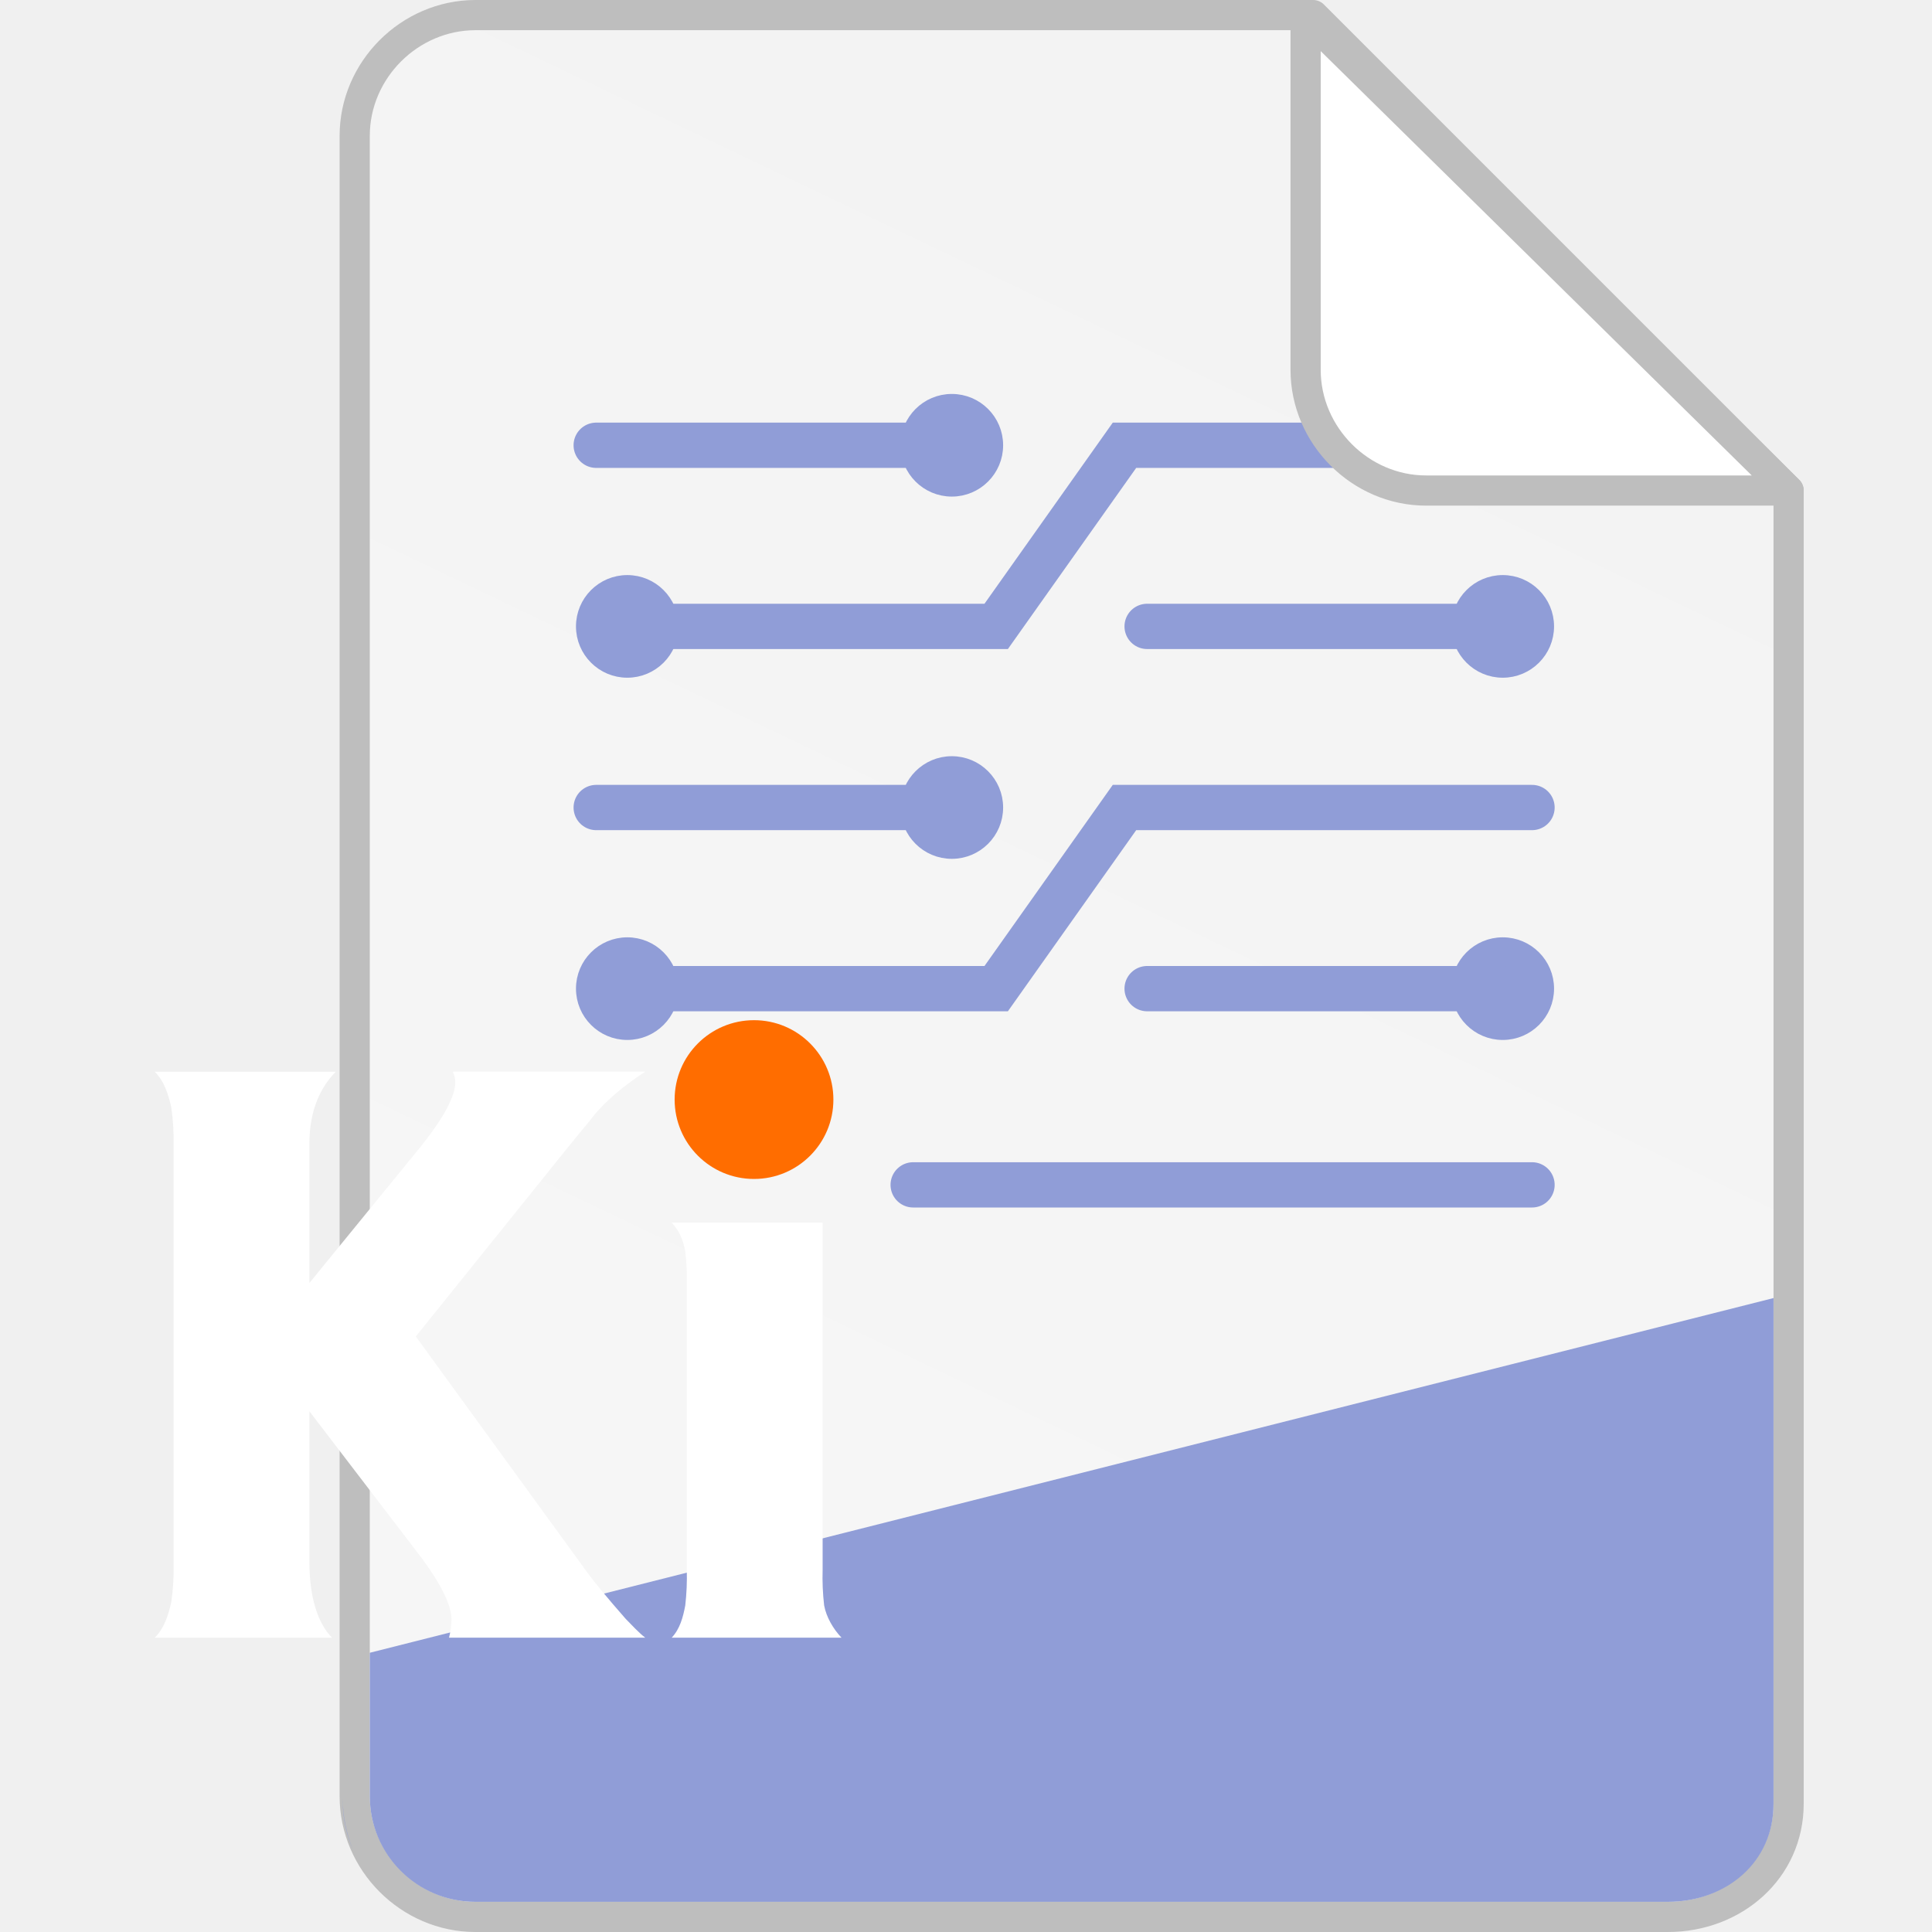
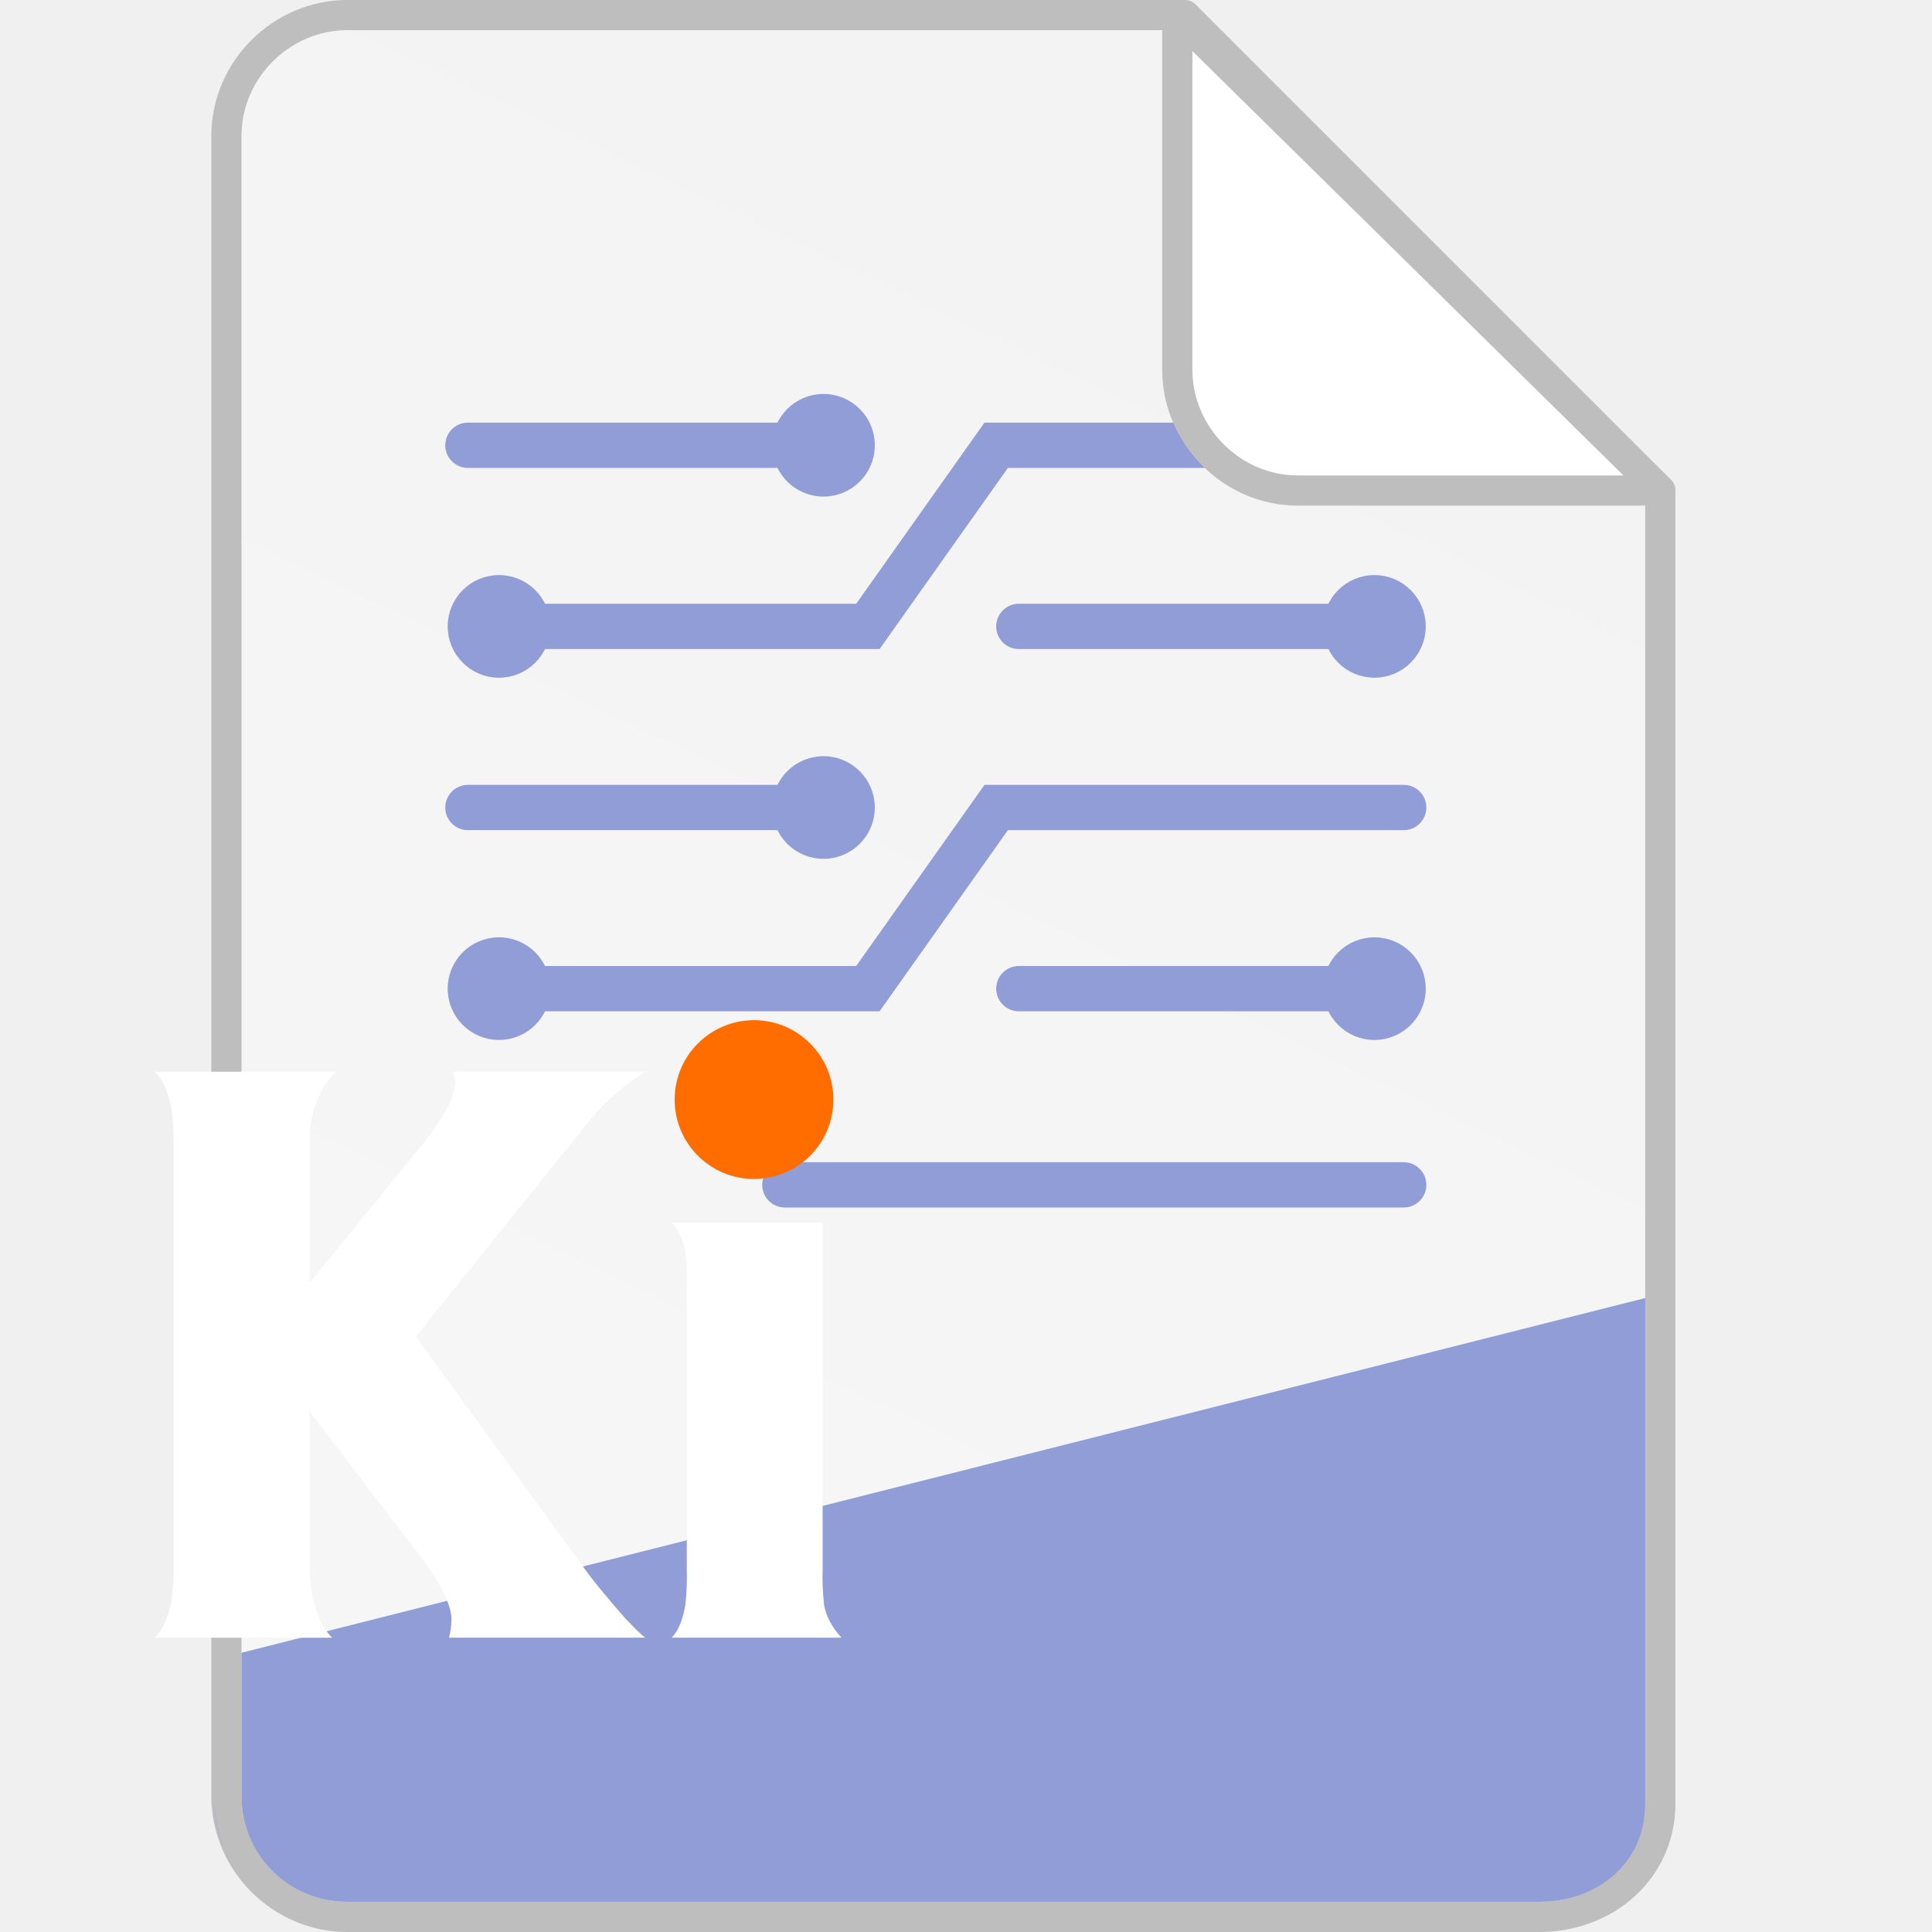
<svg xmlns="http://www.w3.org/2000/svg" xmlns:xlink="http://www.w3.org/1999/xlink" id="Слой_1" data-name="Слой 1" viewBox="0 0 256 256" version="1.1" width="256" height="256">
  <defs id="defs159429">
    <marker style="overflow:visible" id="marker2284" refX="0" refY="0" orient="auto">
      <path transform="matrix(0.2,0,0,0.2,1.48,0.2)" style="fill:#909dd7;fill-opacity:1;fill-rule:evenodd;stroke:#909dd7;stroke-width:1pt;stroke-opacity:1" d="m -2.5,-1 c 0,2.76 -2.24,5 -5,5 -2.76,0 -5,-2.24 -5,-5 0,-2.76 2.24,-5 5,-5 2.76,0 5,2.24 5,5 z" id="path2282" />
    </marker>
    <marker style="overflow:visible" id="marker1956" refX="0" refY="0" orient="auto">
      <path transform="matrix(0.2,0,0,0.2,1.48,0.2)" style="fill:#909dd7;fill-opacity:1;fill-rule:evenodd;stroke:#909dd7;stroke-width:1pt;stroke-opacity:1" d="m -2.5,-1 c 0,2.76 -2.24,5 -5,5 -2.76,0 -5,-2.24 -5,-5 0,-2.76 2.24,-5 5,-5 2.76,0 5,2.24 5,5 z" id="path1954" />
    </marker>
    <marker style="overflow:visible" id="marker1946" refX="0" refY="0" orient="auto">
      <path transform="matrix(0.2,0,0,0.2,1.48,0.2)" style="fill:#909dd7;fill-opacity:1;fill-rule:evenodd;stroke:#909dd7;stroke-width:1pt;stroke-opacity:1" d="m -2.5,-1 c 0,2.76 -2.24,5 -5,5 -2.76,0 -5,-2.24 -5,-5 0,-2.76 2.24,-5 5,-5 2.76,0 5,2.24 5,5 z" id="path1944" />
    </marker>
    <marker style="overflow:visible" id="marker1936" refX="0" refY="0" orient="auto">
      <path transform="matrix(0.2,0,0,0.2,1.48,0.2)" style="fill:#909dd7;fill-opacity:1;fill-rule:evenodd;stroke:#909dd7;stroke-width:1pt;stroke-opacity:1" d="m -2.5,-1 c 0,2.76 -2.24,5 -5,5 -2.76,0 -5,-2.24 -5,-5 0,-2.76 2.24,-5 5,-5 2.76,0 5,2.24 5,5 z" id="path1934" />
    </marker>
    <marker style="overflow:visible" id="marker1926" refX="0" refY="0" orient="auto">
      <path transform="matrix(0.2,0,0,0.2,1.48,0.2)" style="fill:#909dd7;fill-opacity:1;fill-rule:evenodd;stroke:#909dd7;stroke-width:1pt;stroke-opacity:1" d="m -2.5,-1 c 0,2.76 -2.24,5 -5,5 -2.76,0 -5,-2.24 -5,-5 0,-2.76 2.24,-5 5,-5 2.76,0 5,2.24 5,5 z" id="path1924" />
    </marker>
    <marker style="overflow:visible" id="marker1676" refX="0" refY="0" orient="auto">
      <path transform="matrix(0.2,0,0,0.2,1.48,0.2)" style="fill:#909dd7;fill-opacity:1;fill-rule:evenodd;stroke:#909dd7;stroke-width:1pt;stroke-opacity:1" d="m -2.5,-1 c 0,2.76 -2.24,5 -5,5 -2.76,0 -5,-2.24 -5,-5 0,-2.76 2.24,-5 5,-5 2.76,0 5,2.24 5,5 z" id="path1674" />
    </marker>
    <marker style="overflow:visible" id="marker3727" refX="0" refY="0" orient="auto">
      <path transform="matrix(0.2,0,0,0.2,1.48,0.2)" style="fill:#909dd7;fill-opacity:1;fill-rule:evenodd;stroke:#909dd7;stroke-width:1pt;stroke-opacity:1" d="m -2.5,-1 c 0,2.76 -2.24,5 -5,5 -2.76,0 -5,-2.24 -5,-5 0,-2.76 2.24,-5 5,-5 2.76,0 5,2.24 5,5 z" id="path3725" />
    </marker>
    <marker style="overflow:visible" id="marker3403" refX="0" refY="0" orient="auto">
      <path transform="matrix(0.2,0,0,0.2,1.48,0.2)" style="fill:#909dd7;fill-opacity:1;fill-rule:evenodd;stroke:#909dd7;stroke-width:1pt;stroke-opacity:1" d="m -2.5,-1 c 0,2.76 -2.24,5 -5,5 -2.76,0 -5,-2.24 -5,-5 0,-2.76 2.24,-5 5,-5 2.76,0 5,2.24 5,5 z" id="path3401" />
    </marker>
    <marker style="overflow:visible" id="marker3269" refX="0" refY="0" orient="auto">
      <path transform="matrix(0.2,0,0,0.2,1.48,0.2)" style="fill:#909dd7;fill-opacity:1;fill-rule:evenodd;stroke:#909dd7;stroke-width:1pt;stroke-opacity:1" d="m -2.5,-1 c 0,2.76 -2.24,5 -5,5 -2.76,0 -5,-2.24 -5,-5 0,-2.76 2.24,-5 5,-5 2.76,0 5,2.24 5,5 z" id="path3267" />
    </marker>
    <style id="style159427">.cls-1{fill:#1a81c4;}</style>
-     <linearGradient xlink:href="#radialGradient1350" id="linearGradient5941" gradientUnits="userSpaceOnUse" gradientTransform="matrix(3.72454,0,0,3.72454,382.2063,282.4442)" x1="-160.867" y1="118.533" x2="-67.733" y2="-76.2" />
+     <linearGradient xlink:href="#radialGradient1350" id="linearGradient5941" gradientUnits="userSpaceOnUse" gradientTransform="matrix(3.72454,0,0,3.72454,365.2063,282.4442)" x1="-160.867" y1="118.533" x2="-67.733" y2="-76.2" />
    <radialGradient id="radialGradient1350" cx="50.009" cy="23.272" r="28.023" gradientTransform="matrix(0,-0.4596185,0.818261,0,80.07145,-81.23916)" gradientUnits="userSpaceOnUse">
      <stop offset="0" stop-color="#2b4bed" id="stop1346" style="stop-color:#ffffff;stop-opacity:1" />
      <stop offset="1" stop-color="#2b2fb7" id="stop1348" style="stop-color:#f3f3f3;stop-opacity:1" />
    </radialGradient>
    <radialGradient id="radialGradient1350-3" cx="50.009" cy="23.272" r="28.023" gradientTransform="matrix(0,-0.4596185,0.818261,0,80.07145,-81.23916)" gradientUnits="userSpaceOnUse">
      <stop offset="0" stop-color="#2b4bed" id="stop1346-6" style="stop-color:#ffffff;stop-opacity:1" />
      <stop offset="1" stop-color="#2b2fb7" id="stop1348-7" style="stop-color:#f3f3f3;stop-opacity:1" />
    </radialGradient>
    <clipPath clipPathUnits="userSpaceOnUse" id="clipPath1720">
      <rect style="fill:none;fill-opacity:1;stroke:#333333;stroke-width:2;stroke-linecap:round;stroke-linejoin:round;stroke-miterlimit:4;stroke-dasharray:none;stroke-opacity:1" id="rect1722" width="16" height="16" x="8" y="5" ry="2.656" />
    </clipPath>
    <clipPath clipPathUnits="userSpaceOnUse" id="clipPath2395">
      <rect style="fill:none;fill-opacity:1;stroke:#333333;stroke-width:2;stroke-linecap:round;stroke-linejoin:round;stroke-miterlimit:4;stroke-dasharray:none;stroke-opacity:1" id="rect2393" width="16" height="16" x="8" y="5" ry="2.656" />
    </clipPath>
    <radialGradient id="radialGradient1350-5" cx="50.009" cy="23.272" r="28.023" gradientTransform="matrix(0,-0.4596185,0.818261,0,80.07145,-81.23916)" gradientUnits="userSpaceOnUse">
      <stop offset="0" stop-color="#2b4bed" id="stop1346-3" style="stop-color:#ffffff;stop-opacity:1" />
      <stop offset="1" stop-color="#2b2fb7" id="stop1348-5" style="stop-color:#f3f3f3;stop-opacity:1" />
    </radialGradient>
    <radialGradient id="radialGradient2461" cx="50.009" cy="23.272" r="28.023" gradientTransform="matrix(0,-0.4596185,0.818261,0,80.07145,-81.23916)" gradientUnits="userSpaceOnUse">
      <stop offset="0" stop-color="#2b4bed" id="stop2457" style="stop-color:#ffffff;stop-opacity:1" />
      <stop offset="1" stop-color="#2b2fb7" id="stop2459" style="stop-color:#f3f3f3;stop-opacity:1" />
    </radialGradient>
    <clipPath clipPathUnits="userSpaceOnUse" id="clipPath1720-0">
      <rect style="fill:none;fill-opacity:1;stroke:#333333;stroke-width:2;stroke-linecap:round;stroke-linejoin:round;stroke-miterlimit:4;stroke-dasharray:none;stroke-opacity:1" id="rect1722-9" width="16" height="16" x="8" y="5" ry="2.656" />
    </clipPath>
    <clipPath clipPathUnits="userSpaceOnUse" id="clipPath2473">
      <rect style="fill:none;fill-opacity:1;stroke:#333333;stroke-width:2;stroke-linecap:round;stroke-linejoin:round;stroke-miterlimit:4;stroke-dasharray:none;stroke-opacity:1" id="rect2471" width="16" height="16" x="8" y="5" ry="2.656" />
    </clipPath>
    <radialGradient id="radialGradient1350-7" cx="50.009" cy="23.272" r="28.023" gradientTransform="matrix(0,-0.4596185,0.818261,0,80.07145,-81.23916)" gradientUnits="userSpaceOnUse">
      <stop offset="0" stop-color="#2b4bed" id="stop1346-36" style="stop-color:#ffffff;stop-opacity:1" />
      <stop offset="1" stop-color="#2b2fb7" id="stop1348-1" style="stop-color:#f3f3f3;stop-opacity:1" />
    </radialGradient>
    <radialGradient id="radialGradient2612" cx="50.009" cy="23.272" r="28.023" gradientTransform="matrix(0,-0.4596185,0.818261,0,80.07145,-81.23916)" gradientUnits="userSpaceOnUse">
      <stop offset="0" stop-color="#2b4bed" id="stop2608" style="stop-color:#ffffff;stop-opacity:1" />
      <stop offset="1" stop-color="#2b2fb7" id="stop2610" style="stop-color:#f3f3f3;stop-opacity:1" />
    </radialGradient>
    <clipPath clipPathUnits="userSpaceOnUse" id="clipPath1720-7">
      <rect style="fill:none;fill-opacity:1;stroke:#333333;stroke-width:2;stroke-linecap:round;stroke-linejoin:round;stroke-miterlimit:4;stroke-dasharray:none;stroke-opacity:1" id="rect1722-8" width="16" height="16" x="8" y="5" ry="2.656" />
    </clipPath>
    <clipPath clipPathUnits="userSpaceOnUse" id="clipPath2624">
      <rect style="fill:none;fill-opacity:1;stroke:#333333;stroke-width:2;stroke-linecap:round;stroke-linejoin:round;stroke-miterlimit:4;stroke-dasharray:none;stroke-opacity:1" id="rect2622" width="16" height="16" x="8" y="5" ry="2.656" />
    </clipPath>
    <radialGradient id="radialGradient1350-36" cx="50.009" cy="23.272" r="28.023" gradientTransform="matrix(0,-0.4596185,0.818261,0,80.07145,-81.23916)" gradientUnits="userSpaceOnUse">
      <stop offset="0" stop-color="#2b4bed" id="stop1346-7" style="stop-color:#ffffff;stop-opacity:1" />
      <stop offset="1" stop-color="#2b2fb7" id="stop1348-53" style="stop-color:#f3f3f3;stop-opacity:1" />
    </radialGradient>
    <linearGradient id="Безымянный_градиент_10" x1="50.009" x2="50.009" y2="100" gradientUnits="userSpaceOnUse" gradientTransform="matrix(0.4589237,0,0,0.4596185,76.16344,-114.9204)">
      <stop offset="0" stop-color="#2b4bb7" id="stop5398" />
      <stop offset="1" stop-color="#2b2fb7" id="stop5400" />
    </linearGradient>
    <radialGradient id="Безымянный_градиент_28" cx="50.009" cy="23.272" r="28.023" gradientTransform="matrix(0,-0.4596185,0.818261,0,80.07145,-81.23916)" gradientUnits="userSpaceOnUse">
      <stop offset="0" stop-color="#2b4bed" id="stop5403" />
      <stop offset="1" stop-color="#2b2fb7" id="stop5405" />
    </radialGradient>
    <radialGradient xlink:href="#%D0%91%D0%B5%D0%B7%D1%8B%D0%BC%D1%8F%D0%BD%D0%BD%D1%8B%D0%B9_%D0%B3%D1%80%D0%B0%D0%B4%D0%B8%D0%B5%D0%BD%D1%82_114" id="radialGradient6102" gradientUnits="userSpaceOnUse" cx="47.361" cy="53.197" r="38.302" gradientTransform="matrix(0.4589237,0,0,0.4596185,76.16344,-114.9204)" />
    <radialGradient id="Безымянный_градиент_114" cx="47.361" cy="53.197" r="38.302" gradientUnits="userSpaceOnUse">
      <stop offset="0.001" stop-color="#fff" stop-opacity="0" id="stop5411" />
      <stop offset="0.148" stop-color="#fbfbfb" stop-opacity="0.039" id="stop5413" />
      <stop offset="0.372" stop-color="#f1f1f1" stop-opacity="0.146" id="stop5415" />
      <stop offset="0.647" stop-color="#e0e0e0" stop-opacity="0.322" id="stop5417" />
      <stop offset="0.958" stop-color="#c9c9c8" stop-opacity="0.564" id="stop5419" />
      <stop offset="1" stop-color="#c6c6c5" stop-opacity="0.6" id="stop5421" />
    </radialGradient>
    <radialGradient xlink:href="#%D0%91%D0%B5%D0%B7%D1%8B%D0%BC%D1%8F%D0%BD%D0%BD%D1%8B%D0%B9_%D0%B3%D1%80%D0%B0%D0%B4%D0%B8%D0%B5%D0%BD%D1%82_114" id="radialGradient6104" gradientUnits="userSpaceOnUse" cx="47.361" cy="53.197" r="38.302" gradientTransform="matrix(0.4589237,0,0,0.4596185,76.16344,-114.9204)" />
    <radialGradient id="radialGradient3241" cx="47.361" cy="53.197" r="38.302" gradientUnits="userSpaceOnUse">
      <stop offset="0.001" stop-color="#fff" stop-opacity="0" id="stop3229" />
      <stop offset="0.148" stop-color="#fbfbfb" stop-opacity="0.039" id="stop3231" />
      <stop offset="0.372" stop-color="#f1f1f1" stop-opacity="0.146" id="stop3233" />
      <stop offset="0.647" stop-color="#e0e0e0" stop-opacity="0.322" id="stop3235" />
      <stop offset="0.958" stop-color="#c9c9c8" stop-opacity="0.564" id="stop3237" />
      <stop offset="1" stop-color="#c6c6c5" stop-opacity="0.6" id="stop3239" />
    </radialGradient>
  </defs>
  <g id="g122">
-     <path id="path5939" style="fill:url(#linearGradient5941);fill-opacity:1;stroke:#bebebe;stroke-width:4;stroke-linecap:square;stroke-linejoin:round;stroke-miterlimit:4;stroke-dasharray:none;stroke-dashoffset:0;stroke-opacity:1;paint-order:normal" d="M 63,2 H 174 l 63,63 v 174 c 0,8.735 -7.265,15 -16,15 H 63 c -8.735,0 -16,-7.265 -16,-16 V 18 c 0,-8.735 7.265,-15.989 16,-16 z" />
-     <path id="path5956" style="fill:#909dd7;fill-opacity:1;stroke:none;stroke-width:0.745;stroke-linecap:square;stroke-linejoin:round;stroke-miterlimit:4;stroke-dasharray:none;stroke-dashoffset:0;stroke-opacity:1;paint-order:normal" d="M 235,172 49,219 v 19 c 0,7.736 6.265,14 14,14 H 221 c 7.735,0 14.043,-5.265 14,-13 z M 45.424,238.371 v 0.371 c 0,2.267 0.492,4.407 1.346,6.351 -0.858,-2.073 -1.346,-4.339 -1.346,-6.722 z" />
-     <path style="color:#000000;font-style:normal;font-variant:normal;font-weight:normal;font-stretch:normal;font-size:medium;line-height:normal;font-family:sans-serif;font-variant-ligatures:normal;font-variant-position:normal;font-variant-caps:normal;font-variant-numeric:normal;font-variant-alternates:normal;font-variant-east-asian:normal;font-feature-settings:normal;font-variation-settings:normal;text-indent:0;text-align:start;text-decoration:none;text-decoration-line:none;text-decoration-style:solid;text-decoration-color:#000000;letter-spacing:normal;word-spacing:normal;text-transform:none;writing-mode:lr-tb;direction:ltr;text-orientation:mixed;dominant-baseline:auto;baseline-shift:baseline;text-anchor:start;white-space:normal;shape-padding:0;shape-margin:0;inline-size:0;clip-rule:nonzero;display:inline;overflow:visible;visibility:visible;isolation:auto;mix-blend-mode:normal;color-interpolation:sRGB;color-interpolation-filters:linearRGB;solid-color:#000000;solid-opacity:1;vector-effect:none;fill:#000000;fill-opacity:0;fill-rule:nonzero;stroke:none;stroke-width:5.214;stroke-linecap:round;stroke-linejoin:miter;stroke-miterlimit:4;stroke-dasharray:none;stroke-dashoffset:0;stroke-opacity:1;paint-order:fill markers stroke;color-rendering:auto;image-rendering:auto;shape-rendering:auto;text-rendering:auto;enable-background:accumulate;stop-color:#000000" d="m 124.018,43.577 h 59.127 c 1.092,0 1.971,0.879 1.971,1.971 v 27.593 c 0,1.092 -0.879,1.971 -1.971,1.971 h -59.127 c -1.092,0 -1.971,-0.879 -1.971,-1.971 V 45.548 c 0,-1.092 0.879,-1.971 1.971,-1.971 z" id="path6035" />
-     <path style="fill:none;stroke:#909dd7;stroke-width:6;stroke-linecap:round;stroke-miterlimit:4;stroke-dasharray:none;stroke-opacity:1;marker-start:url(#marker3269);marker-end:url(#marker3727);paint-order:fill markers stroke" d="M 199,59 H 149 L 132,83 H 83" id="path3265" />
-     <path style="fill:none;stroke:#909dd7;stroke-width:6;stroke-linecap:round;stroke-miterlimit:4;stroke-dasharray:none;stroke-opacity:1;marker-start:url(#marker3403);paint-order:fill markers stroke" d="M 126,59 H 79" id="path3399" />
-     <path style="fill:none;stroke:#909dd7;stroke-width:6;stroke-linecap:round;stroke-miterlimit:4;stroke-dasharray:none;stroke-opacity:1;marker-start:url(#marker1676);paint-order:fill markers stroke" d="M 199,83 H 152" id="path1672" />
-     <path style="fill:none;stroke:#909dd7;stroke-width:6;stroke-linecap:round;stroke-miterlimit:4;stroke-dasharray:none;stroke-opacity:1;marker-end:url(#marker1956);paint-order:fill markers stroke" d="m 203,107 h -54 l -17,24 H 83" id="path1918" />
-     <path style="fill:none;stroke:#909dd7;stroke-width:6;stroke-linecap:round;stroke-miterlimit:4;stroke-dasharray:none;stroke-opacity:1;marker-start:url(#marker1936);paint-order:fill markers stroke" d="M 126,107 H 79" id="path1920" />
-     <path style="fill:none;stroke:#909dd7;stroke-width:6;stroke-linecap:round;stroke-miterlimit:4;stroke-dasharray:none;stroke-opacity:1;marker-start:url(#marker1926);paint-order:fill markers stroke" d="M 199,131 H 152" id="path1922" />
-     <path style="fill:none;stroke:#909dd7;stroke-width:6;stroke-linecap:round;stroke-miterlimit:4;stroke-dasharray:none;stroke-opacity:1;paint-order:fill markers stroke" d="M 203,157 H 121" id="path2280" />
-     <path id="path5943" style="fill:#ffffff;fill-opacity:1;stroke:#bebebe;stroke-width:4;stroke-linecap:square;stroke-linejoin:round;stroke-miterlimit:4;stroke-dasharray:none;stroke-dashoffset:0;stroke-opacity:1;paint-order:normal" d="m 173,2 v 47 c 0,8.735 7.265,16.013 16,16 h 48 z" />
+     <path id="path5939" style="fill:url(#linearGradient5941);fill-opacity:1;stroke:#bebebe;stroke-width:4;stroke-linecap:square;stroke-linejoin:round;stroke-miterlimit:4;stroke-dasharray:none;stroke-dashoffset:0;stroke-opacity:1;paint-order:normal" d="m 46,2 h 111 l 63,63 v 174 c 0,8.735 -7.265,15 -16,15 H 46 c -8.735,0 -16,-7.265 -16,-16 V 18 C 30,9.265 37.265,2.011 46,2 Z" />
+     <path id="path5956" style="fill:#909dd7;fill-opacity:1;stroke:none;stroke-width:0.745;stroke-linecap:square;stroke-linejoin:round;stroke-miterlimit:4;stroke-dasharray:none;stroke-dashoffset:0;stroke-opacity:1;paint-order:normal" d="M 218,172 32,219 v 19 c 0,7.736 6.265,14 14,14 h 158 c 7.735,0 14.043,-5.265 14,-13 z M 28.424,238.371 v 0.371 c 0,2.267 0.492,4.407 1.346,6.351 -0.858,-2.073 -1.346,-4.339 -1.346,-6.722 z" />
+     <path style="color:#000000;font-style:normal;font-variant:normal;font-weight:normal;font-stretch:normal;font-size:medium;line-height:normal;font-family:sans-serif;font-variant-ligatures:normal;font-variant-position:normal;font-variant-caps:normal;font-variant-numeric:normal;font-variant-alternates:normal;font-variant-east-asian:normal;font-feature-settings:normal;font-variation-settings:normal;text-indent:0;text-align:start;text-decoration:none;text-decoration-line:none;text-decoration-style:solid;text-decoration-color:#000000;letter-spacing:normal;word-spacing:normal;text-transform:none;writing-mode:lr-tb;direction:ltr;text-orientation:mixed;dominant-baseline:auto;baseline-shift:baseline;text-anchor:start;white-space:normal;shape-padding:0;shape-margin:0;inline-size:0;clip-rule:nonzero;display:inline;overflow:visible;visibility:visible;isolation:auto;mix-blend-mode:normal;color-interpolation:sRGB;color-interpolation-filters:linearRGB;solid-color:#000000;solid-opacity:1;vector-effect:none;fill:#000000;fill-opacity:0;fill-rule:nonzero;stroke:none;stroke-width:5.214;stroke-linecap:round;stroke-linejoin:miter;stroke-miterlimit:4;stroke-dasharray:none;stroke-dashoffset:0;stroke-opacity:1;paint-order:fill markers stroke;color-rendering:auto;image-rendering:auto;shape-rendering:auto;text-rendering:auto;enable-background:accumulate;stop-color:#000000" d="m 107.018,43.577 h 59.127 c 1.092,0 1.971,0.879 1.971,1.971 v 27.593 c 0,1.092 -0.879,1.971 -1.971,1.971 h -59.127 c -1.092,0 -1.971,-0.879 -1.971,-1.971 V 45.548 c 0,-1.092 0.879,-1.971 1.971,-1.971 z" id="path6035" />
+     <path style="fill:none;stroke:#909dd7;stroke-width:6;stroke-linecap:round;stroke-miterlimit:4;stroke-dasharray:none;stroke-opacity:1;marker-start:url(#marker3269);marker-end:url(#marker3727);paint-order:fill markers stroke" d="M 182,59 H 132 L 115,83 H 66" id="path3265" />
+     <path style="fill:none;stroke:#909dd7;stroke-width:6;stroke-linecap:round;stroke-miterlimit:4;stroke-dasharray:none;stroke-opacity:1;marker-start:url(#marker3403);paint-order:fill markers stroke" d="M 109,59 H 62" id="path3399" />
+     <path style="fill:none;stroke:#909dd7;stroke-width:6;stroke-linecap:round;stroke-miterlimit:4;stroke-dasharray:none;stroke-opacity:1;marker-start:url(#marker1676);paint-order:fill markers stroke" d="M 182,83 H 135" id="path1672" />
+     <path style="fill:none;stroke:#909dd7;stroke-width:6;stroke-linecap:round;stroke-miterlimit:4;stroke-dasharray:none;stroke-opacity:1;marker-end:url(#marker1956);paint-order:fill markers stroke" d="m 186,107 h -54 l -17,24 H 66" id="path1918" />
+     <path style="fill:none;stroke:#909dd7;stroke-width:6;stroke-linecap:round;stroke-miterlimit:4;stroke-dasharray:none;stroke-opacity:1;marker-start:url(#marker1936);paint-order:fill markers stroke" d="M 109,107 H 62" id="path1920" />
+     <path style="fill:none;stroke:#909dd7;stroke-width:6;stroke-linecap:round;stroke-miterlimit:4;stroke-dasharray:none;stroke-opacity:1;marker-start:url(#marker1926);paint-order:fill markers stroke" d="M 182,131 H 135" id="path1922" />
+     <path style="fill:none;stroke:#909dd7;stroke-width:6;stroke-linecap:round;stroke-miterlimit:4;stroke-dasharray:none;stroke-opacity:1;paint-order:fill markers stroke" d="M 186,157 H 104" id="path2280" />
+     <path id="path5943" style="fill:#ffffff;fill-opacity:1;stroke:#bebebe;stroke-width:4;stroke-linecap:square;stroke-linejoin:round;stroke-miterlimit:4;stroke-dasharray:none;stroke-dashoffset:0;stroke-opacity:1;paint-order:normal" d="m 156,2 v 47 c 0,8.735 7.265,16.013 16,16 h 48 z" />
    <g id="g1338" transform="matrix(2.832715,0,0,2.828432,-214.7614,437.0446)">
      <rect class="cls-8" x="76.168" width="45.892" height="45.962" rx="10.198" id="rect5459" y="-114.92" style="fill:url(#%D0%91%D0%B5%D0%B7%D1%8B%D0%BC%D1%8F%D0%BD%D0%BD%D1%8B%D0%B9_%D0%B3%D1%80%D0%B0%D0%B4%D0%B8%D0%B5%D0%BD%D1%82_10);stroke-width:1" />
      <rect class="cls-9" x="76.168" width="45.892" height="45.962" rx="10.198" id="rect5461" y="-114.92" style="mix-blend-mode:saturation;fill:url(#%D0%91%D0%B5%D0%B7%D1%8B%D0%BC%D1%8F%D0%BD%D0%BD%D1%8B%D0%B9_%D0%B3%D1%80%D0%B0%D0%B4%D0%B8%D0%B5%D0%BD%D1%82_28);stroke-width:1" />
      <path class="cls-11" d="m 90.288,-94.414 5.261,-6.456 c 1.041,-1.316 1.562,-2.3 1.562,-2.952 0.007,-0.194 -0.05,-0.31 -0.116,-0.492 h 9.002 c -0.978,0.648 -1.915,1.384 -2.615,2.325 -0.32,0.38 -0.799,0.967 -1.437,1.762 l -6.68,8.319 7.973,10.99 c 0.378,0.522 0.994,1.269 1.846,2.241 0.272,0.274 0.606,0.645 0.913,0.88 h -9.178 c 0.066,-0.238 0.111,-0.598 0.115,-0.844 0,-0.652 -0.45,-1.594 -1.349,-2.827 l -5.297,-6.935 v 7.071 c 0,1.648 0.396,2.872 1.059,3.536 h -8.296 c 0.444,-0.43 0.64,-1.066 0.776,-1.668 0.089,-0.618 0.125,-1.243 0.106,-1.867 v -19.445 c 0.018,-0.624 -0.017,-1.249 -0.106,-1.867 -0.136,-0.603 -0.333,-1.239 -0.776,-1.668 h 8.472 c -0.663,0.664 -1.238,1.737 -1.236,3.373 z" id="path5475" style="fill:#ffffff;stroke-width:1" />
      <path class="cls-11" d="m 114.294,-97.243 3.2e-4,16.263 c -0.017,0.558 0.007,1.117 0.071,1.672 0.102,0.548 0.427,1.107 0.812,1.51 h -7.943 c 0.384,-0.403 0.533,-0.962 0.635,-1.51 0.063,-0.555 0.087,-1.113 0.071,-1.672 v -13.258 c 0.017,-0.552 -0.007,-1.105 -0.071,-1.654 -0.104,-0.539 -0.263,-0.949 -0.635,-1.352 z m -3.084,-9.424 c 1.959,0.006 3.545,1.595 3.551,3.557 -0.003,4.739 -7.105,4.739 -7.102,0 -0.019,-1.972 1.582,-3.576 3.551,-3.557 z" id="path5477" style="fill:#ffffff;stroke-width:1" />
      <path class="cls-12" d="m 90.288,-94.414 5.261,-6.456 c 1.041,-1.316 1.562,-2.3 1.562,-2.952 0.007,-0.194 -0.05,-0.31 -0.116,-0.492 h 9.002 c -0.978,0.648 -1.915,1.384 -2.615,2.325 -0.32,0.38 -0.799,0.967 -1.437,1.762 l -6.68,8.319 7.973,10.99 c 0.378,0.522 0.994,1.269 1.846,2.241 0.272,0.274 0.606,0.645 0.913,0.88 h -9.178 c 0.066,-0.238 0.111,-0.598 0.115,-0.844 0,-0.652 -0.45,-1.594 -1.349,-2.827 l -5.297,-6.935 v 7.071 c 0,1.648 0.396,2.872 1.059,3.536 h -8.296 c 0.444,-0.43 0.64,-1.066 0.776,-1.668 0.089,-0.618 0.125,-1.243 0.106,-1.867 v -19.445 c 0.018,-0.624 -0.017,-1.249 -0.106,-1.867 -0.136,-0.603 -0.333,-1.239 -0.776,-1.668 h 8.472 c -0.663,0.664 -1.236,1.737 -1.236,3.373 z" id="path5479" style="fill:url(#radialGradient6102);stroke-width:1" />
      <path class="cls-12" d="m 114.294,-97.243 3.2e-4,16.263 c -0.017,0.558 0.007,1.117 0.071,1.672 0.102,0.548 0.427,1.107 0.812,1.51 h -7.943 c 0.384,-0.403 0.533,-0.962 0.635,-1.51 0.063,-0.555 0.087,-1.113 0.071,-1.672 v -13.258 c 0.017,-0.552 -0.007,-1.105 -0.071,-1.654 -0.104,-0.539 -0.263,-0.949 -0.635,-1.352 z m -3.084,-9.424 c 1.959,0.006 3.545,1.595 3.551,3.557 -0.003,4.739 -7.105,4.739 -7.102,0 -0.019,-1.972 1.582,-3.576 3.551,-3.557 z" id="path5481" style="fill:url(#radialGradient6104);stroke-width:1" />
      <ellipse style="fill:#ff6d00;fill-opacity:1;stroke-width:2;stroke-linecap:round;stroke-linejoin:round" id="path6063" cx="111.085" cy="-103.006" rx="3.713" ry="3.719" />
    </g>
  </g>
</svg>
